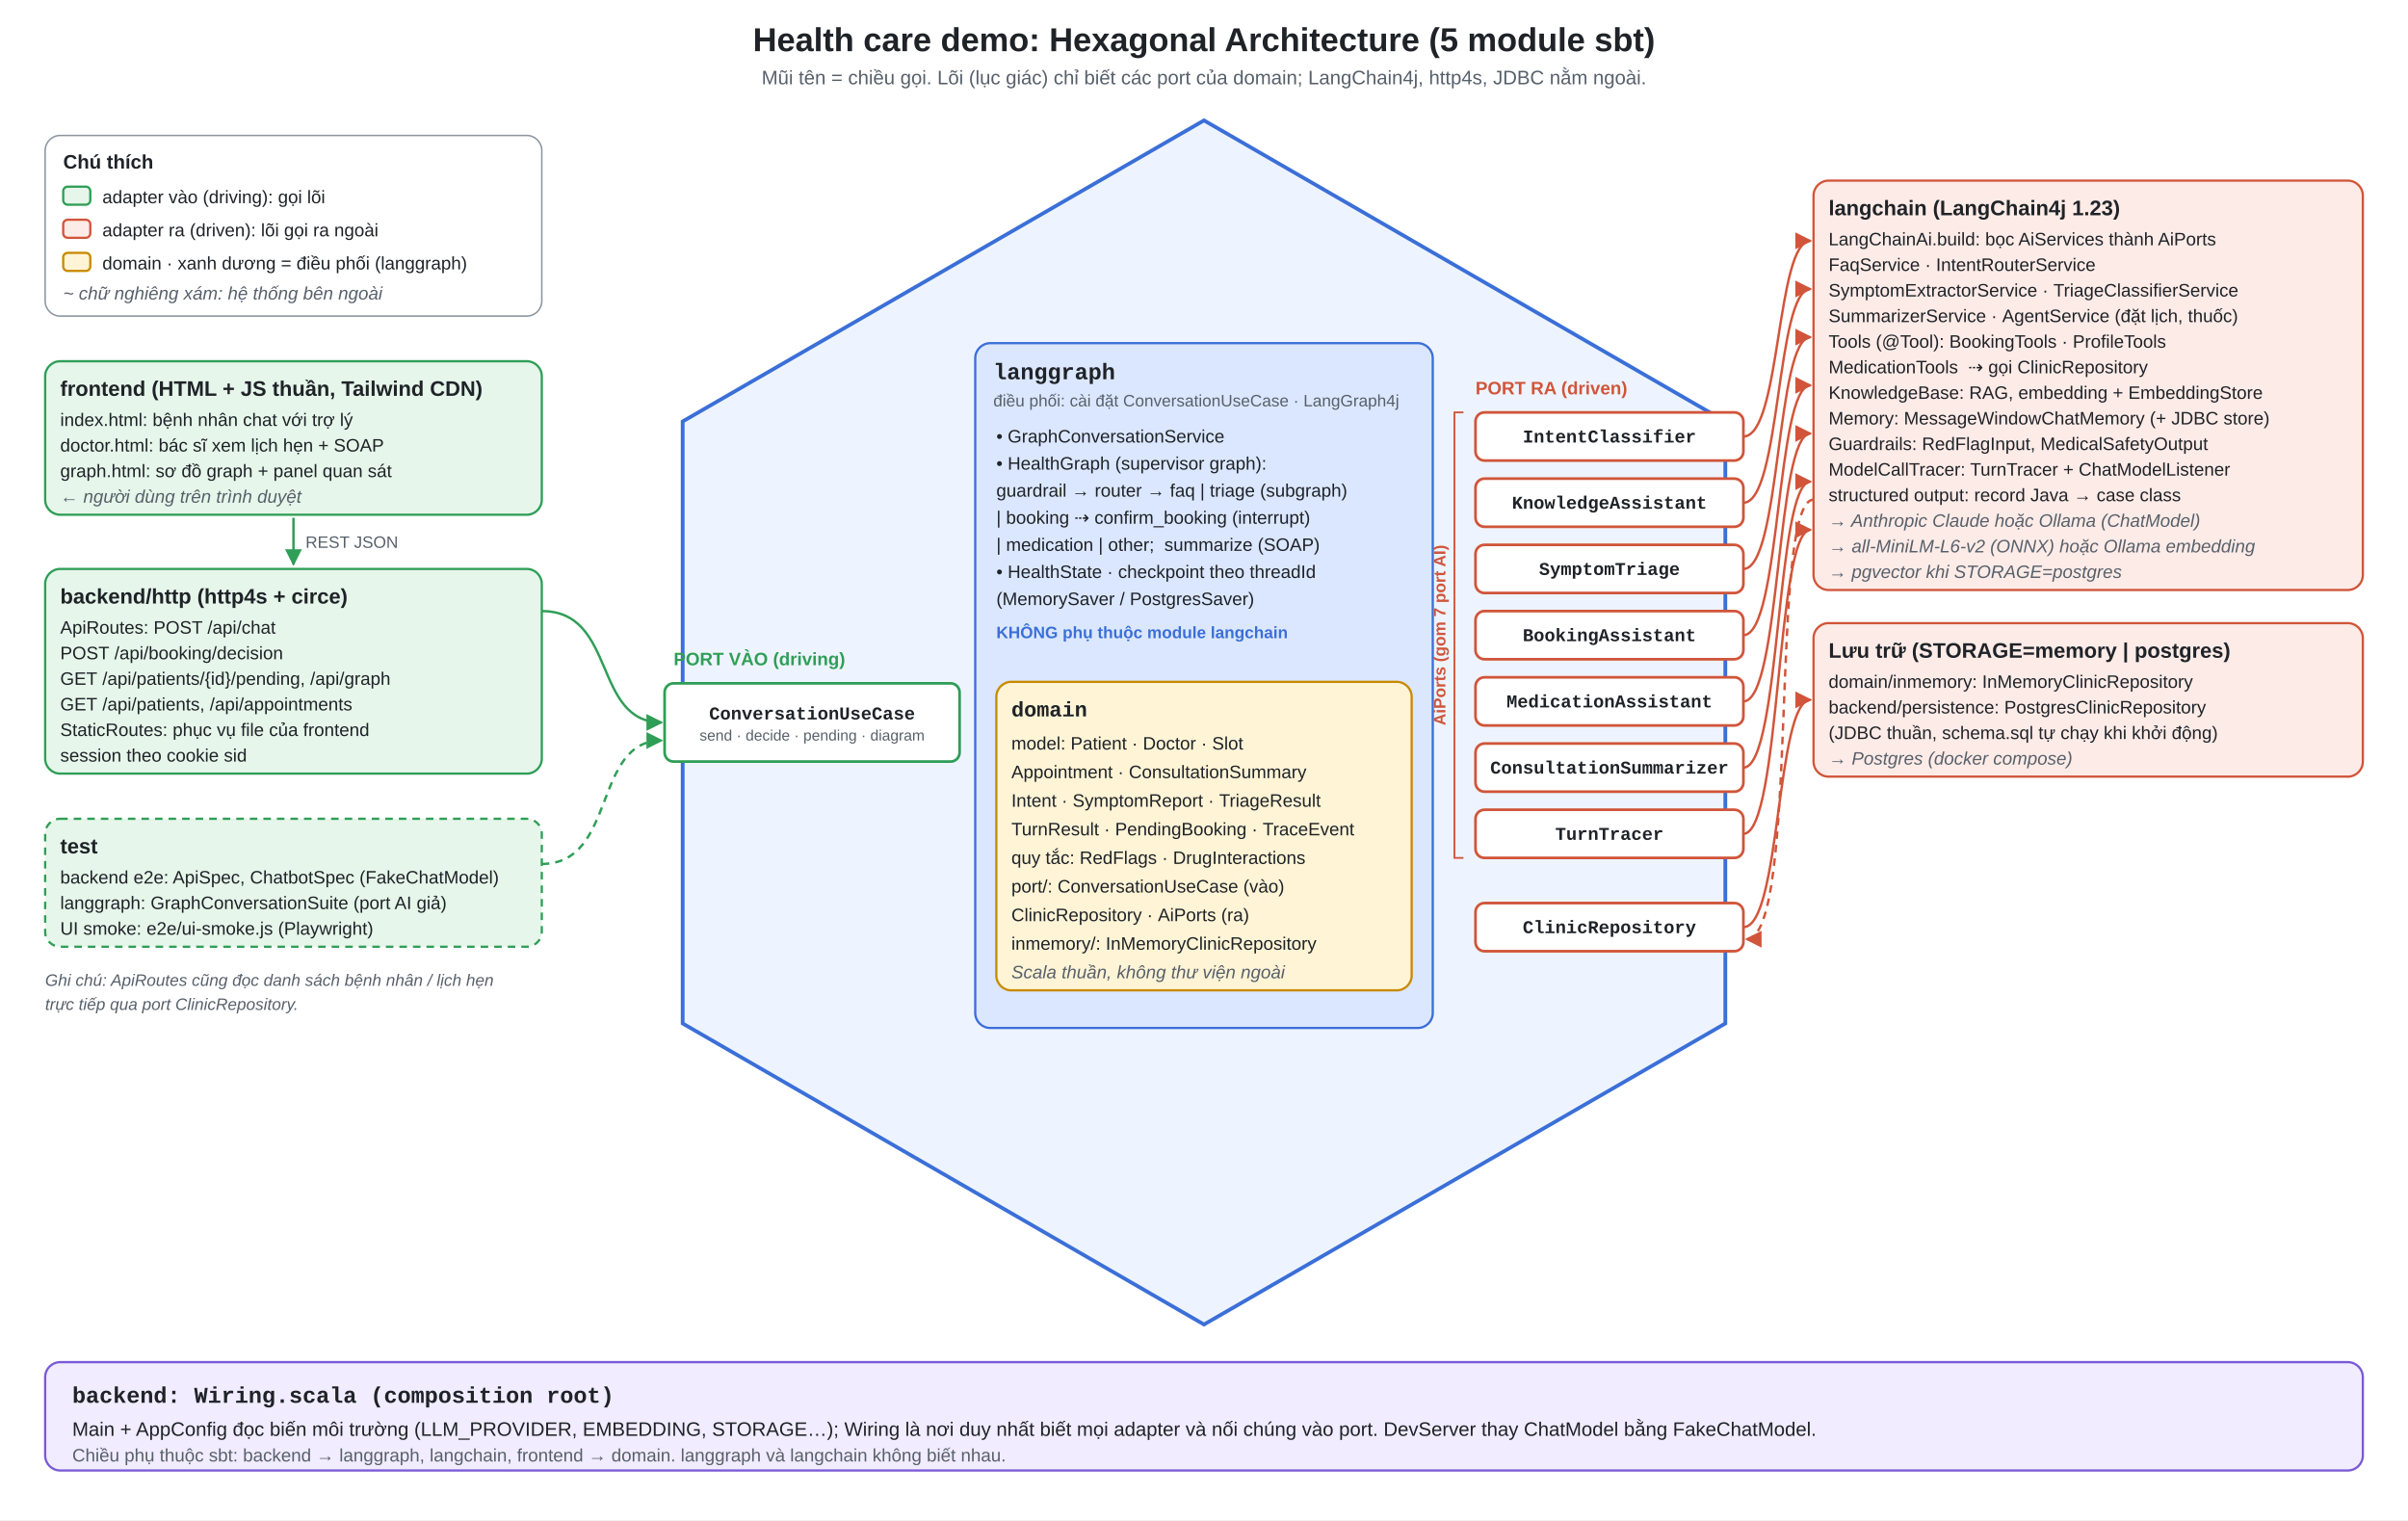
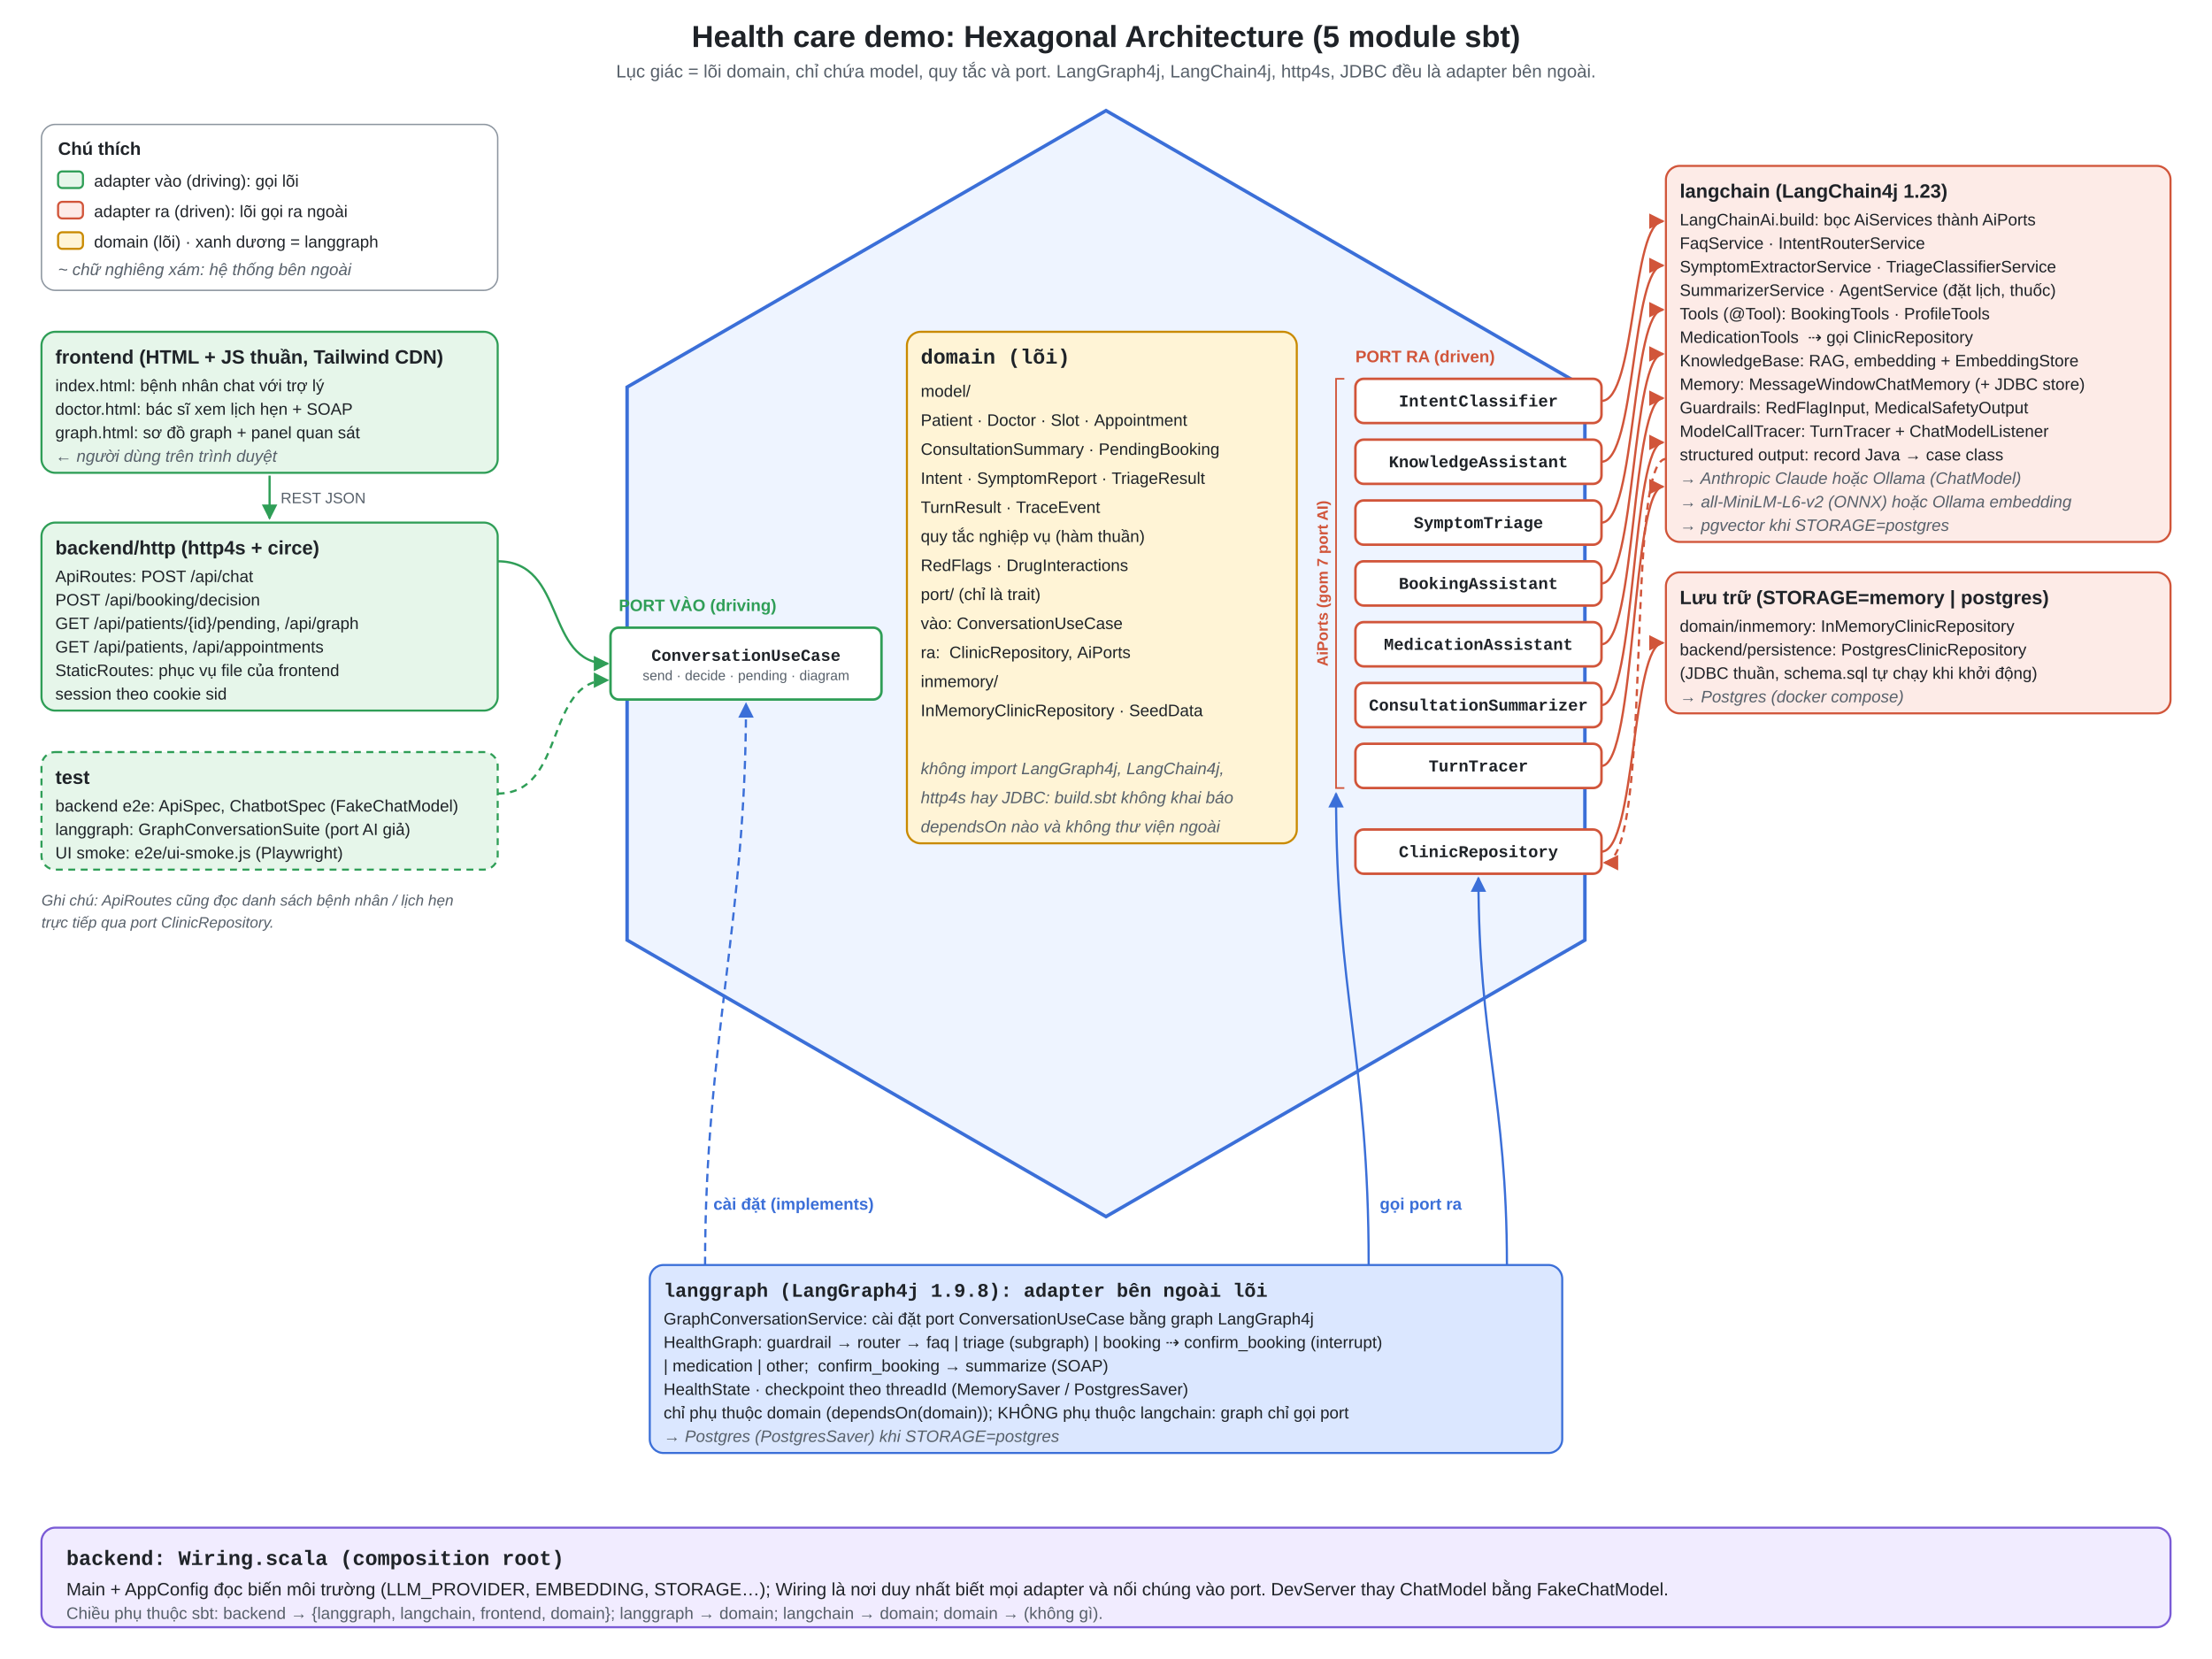
- <svg xmlns="http://www.w3.org/2000/svg" width="1600" height="1010" viewBox="0 0 1600 1010">
+ <svg xmlns="http://www.w3.org/2000/svg" width="1600" height="1200" viewBox="0 0 1600 1200">
  <defs>
    <marker id="ah-2f9e57" viewBox="0 0 10 10" refX="9" refY="5" markerWidth="7" markerHeight="7" orient="auto-start-reverse">
      <path d="M0,0 L10,5 L0,10 z" fill="#2f9e57" />
+     </marker>
+     <marker id="ah-3b6fd8" viewBox="0 0 10 10" refX="9" refY="5" markerWidth="7" markerHeight="7" orient="auto-start-reverse">
+       <path d="M0,0 L10,5 L0,10 z" fill="#3b6fd8" />
    </marker>
    <marker id="ah-d1553a" viewBox="0 0 10 10" refX="9" refY="5" markerWidth="7" markerHeight="7" orient="auto-start-reverse">
      <path d="M0,0 L10,5 L0,10 z" fill="#d1553a" />
    </marker>
  </defs>
  <rect width="100%" height="100%" fill="#ffffff" />
  <text x="800.0" y="34.0" font-family="'Segoe UI', 'Helvetica Neue', Arial, 'Noto Sans', sans-serif" font-size="22" font-weight="bold" fill="#1f2328" text-anchor="middle">Health care demo: Hexagonal Architecture (5 module sbt)</text>
-   <text x="800.0" y="56.0" font-family="'Segoe UI', 'Helvetica Neue', Arial, 'Noto Sans', sans-serif" font-size="13" font-weight="normal" fill="#57606a" text-anchor="middle">Mũi tên = chiều gọi. Lõi (lục giác) chỉ biết các port của domain; LangChain4j, http4s, JDBC nằm ngoài.</text>
+   <text x="800.0" y="56.0" font-family="'Segoe UI', 'Helvetica Neue', Arial, 'Noto Sans', sans-serif" font-size="13" font-weight="normal" fill="#57606a" text-anchor="middle">Lục giác = lõi domain, chỉ chứa model, quy tắc và port. LangGraph4j, LangChain4j, http4s, JDBC đều là adapter bên ngoài.</text>
  <polygon points="800.0,80.0 453.6,280.0 453.6,680.0 800.0,880.0 1146.4,680.0 1146.4,280.0" fill="#eef4ff" stroke="#3b6fd8" stroke-width="2.5" />
-   <rect x="648.0" y="228.0" width="304.0" height="455.0" rx="10" fill="#dbe7ff" stroke="#3b6fd8" stroke-width="1.5" />
-   <text x="660.0" y="252.0" font-family="'SFMono-Regular', Consolas, 'Liberation Mono', Menlo, monospace" font-size="15" font-weight="bold" fill="#1f2328" text-anchor="start">langgraph</text>
-   <text x="660.0" y="270.0" font-family="'Segoe UI', 'Helvetica Neue', Arial, 'Noto Sans', sans-serif" font-size="11" font-weight="normal" fill="#57606a" text-anchor="start">điều phối: cài đặt ConversationUseCase · LangGraph4j</text>
-   <text x="662.0" y="294.0" font-family="'Segoe UI', 'Helvetica Neue', Arial, 'Noto Sans', sans-serif" font-size="12" font-weight="normal" fill="#1f2328" text-anchor="start">• GraphConversationService</text>
-   <text x="662.0" y="312.0" font-family="'Segoe UI', 'Helvetica Neue', Arial, 'Noto Sans', sans-serif" font-size="12" font-weight="normal" fill="#1f2328" text-anchor="start">• HealthGraph (supervisor graph):</text>
-   <text x="662.0" y="330.0" font-family="'Segoe UI', 'Helvetica Neue', Arial, 'Noto Sans', sans-serif" font-size="12" font-weight="normal" fill="#1f2328" text-anchor="start">  guardrail → router → faq | triage (subgraph)</text>
-   <text x="662.0" y="348.0" font-family="'Segoe UI', 'Helvetica Neue', Arial, 'Noto Sans', sans-serif" font-size="12" font-weight="normal" fill="#1f2328" text-anchor="start">  | booking ⇢ confirm_booking (interrupt)</text>
-   <text x="662.0" y="366.0" font-family="'Segoe UI', 'Helvetica Neue', Arial, 'Noto Sans', sans-serif" font-size="12" font-weight="normal" fill="#1f2328" text-anchor="start">  | medication | other;  summarize (SOAP)</text>
-   <text x="662.0" y="384.0" font-family="'Segoe UI', 'Helvetica Neue', Arial, 'Noto Sans', sans-serif" font-size="12" font-weight="normal" fill="#1f2328" text-anchor="start">• HealthState · checkpoint theo threadId</text>
-   <text x="662.0" y="402.0" font-family="'Segoe UI', 'Helvetica Neue', Arial, 'Noto Sans', sans-serif" font-size="12" font-weight="normal" fill="#1f2328" text-anchor="start">  (MemorySaver / PostgresSaver)</text>
-   <text x="662.0" y="424.0" font-family="'Segoe UI', 'Helvetica Neue', Arial, 'Noto Sans', sans-serif" font-size="11" font-weight="bold" fill="#3b6fd8" text-anchor="start">KHÔNG phụ thuộc module langchain</text>
-   <rect x="662.0" y="453.0" width="276.0" height="205.0" rx="10" fill="#fff4d6" stroke="#c98a00" stroke-width="1.5" />
-   <text x="672.0" y="476.0" font-family="'SFMono-Regular', Consolas, 'Liberation Mono', Menlo, monospace" font-size="14" font-weight="bold" fill="#1f2328" text-anchor="start">domain</text>
-   <text x="672.0" y="498.0" font-family="'Segoe UI', 'Helvetica Neue', Arial, 'Noto Sans', sans-serif" font-size="12" font-weight="normal" fill="#1f2328" text-anchor="start">model: Patient · Doctor · Slot</text>
-   <text x="672.0" y="517.0" font-family="'Segoe UI', 'Helvetica Neue', Arial, 'Noto Sans', sans-serif" font-size="12" font-weight="normal" fill="#1f2328" text-anchor="start">  Appointment · ConsultationSummary</text>
-   <text x="672.0" y="536.0" font-family="'Segoe UI', 'Helvetica Neue', Arial, 'Noto Sans', sans-serif" font-size="12" font-weight="normal" fill="#1f2328" text-anchor="start">  Intent · SymptomReport · TriageResult</text>
-   <text x="672.0" y="555.0" font-family="'Segoe UI', 'Helvetica Neue', Arial, 'Noto Sans', sans-serif" font-size="12" font-weight="normal" fill="#1f2328" text-anchor="start">  TurnResult · PendingBooking · TraceEvent</text>
-   <text x="672.0" y="574.0" font-family="'Segoe UI', 'Helvetica Neue', Arial, 'Noto Sans', sans-serif" font-size="12" font-weight="normal" fill="#1f2328" text-anchor="start">quy tắc: RedFlags · DrugInteractions</text>
-   <text x="672.0" y="593.0" font-family="'Segoe UI', 'Helvetica Neue', Arial, 'Noto Sans', sans-serif" font-size="12" font-weight="normal" fill="#1f2328" text-anchor="start">port/: ConversationUseCase (vào)</text>
-   <text x="672.0" y="612.0" font-family="'Segoe UI', 'Helvetica Neue', Arial, 'Noto Sans', sans-serif" font-size="12" font-weight="normal" fill="#1f2328" text-anchor="start">  ClinicRepository · AiPorts (ra)</text>
-   <text x="672.0" y="631.0" font-family="'Segoe UI', 'Helvetica Neue', Arial, 'Noto Sans', sans-serif" font-size="12" font-weight="normal" fill="#1f2328" text-anchor="start">inmemory/: InMemoryClinicRepository</text>
-   <text x="672.0" y="650.0" font-family="'Segoe UI', 'Helvetica Neue', Arial, 'Noto Sans', sans-serif" font-size="12" font-weight="normal" fill="#57606a" text-anchor="start" font-style="italic">Scala thuần, không thư viện ngoài</text>
+   <rect x="656.0" y="240.0" width="282.0" height="370.0" rx="10" fill="#fff4d6" stroke="#c98a00" stroke-width="1.5" />
+   <text x="666.0" y="263.0" font-family="'SFMono-Regular', Consolas, 'Liberation Mono', Menlo, monospace" font-size="15" font-weight="bold" fill="#1f2328" text-anchor="start">domain  (lõi)</text>
+   <text x="666.0" y="287.0" font-family="'Segoe UI', 'Helvetica Neue', Arial, 'Noto Sans', sans-serif" font-size="12" font-weight="normal" fill="#1f2328" text-anchor="start">model/</text>
+   <text x="666.0" y="308.0" font-family="'Segoe UI', 'Helvetica Neue', Arial, 'Noto Sans', sans-serif" font-size="12" font-weight="normal" fill="#1f2328" text-anchor="start">  Patient · Doctor · Slot · Appointment</text>
+   <text x="666.0" y="329.0" font-family="'Segoe UI', 'Helvetica Neue', Arial, 'Noto Sans', sans-serif" font-size="12" font-weight="normal" fill="#1f2328" text-anchor="start">  ConsultationSummary · PendingBooking</text>
+   <text x="666.0" y="350.0" font-family="'Segoe UI', 'Helvetica Neue', Arial, 'Noto Sans', sans-serif" font-size="12" font-weight="normal" fill="#1f2328" text-anchor="start">  Intent · SymptomReport · TriageResult</text>
+   <text x="666.0" y="371.0" font-family="'Segoe UI', 'Helvetica Neue', Arial, 'Noto Sans', sans-serif" font-size="12" font-weight="normal" fill="#1f2328" text-anchor="start">  TurnResult · TraceEvent</text>
+   <text x="666.0" y="392.0" font-family="'Segoe UI', 'Helvetica Neue', Arial, 'Noto Sans', sans-serif" font-size="12" font-weight="normal" fill="#1f2328" text-anchor="start">quy tắc nghiệp vụ (hàm thuần)</text>
+   <text x="666.0" y="413.0" font-family="'Segoe UI', 'Helvetica Neue', Arial, 'Noto Sans', sans-serif" font-size="12" font-weight="normal" fill="#1f2328" text-anchor="start">  RedFlags · DrugInteractions</text>
+   <text x="666.0" y="434.0" font-family="'Segoe UI', 'Helvetica Neue', Arial, 'Noto Sans', sans-serif" font-size="12" font-weight="normal" fill="#1f2328" text-anchor="start">port/  (chỉ là trait)</text>
+   <text x="666.0" y="455.0" font-family="'Segoe UI', 'Helvetica Neue', Arial, 'Noto Sans', sans-serif" font-size="12" font-weight="normal" fill="#1f2328" text-anchor="start">  vào: ConversationUseCase</text>
+   <text x="666.0" y="476.0" font-family="'Segoe UI', 'Helvetica Neue', Arial, 'Noto Sans', sans-serif" font-size="12" font-weight="normal" fill="#1f2328" text-anchor="start">  ra:  ClinicRepository, AiPorts</text>
+   <text x="666.0" y="497.0" font-family="'Segoe UI', 'Helvetica Neue', Arial, 'Noto Sans', sans-serif" font-size="12" font-weight="normal" fill="#1f2328" text-anchor="start">inmemory/</text>
+   <text x="666.0" y="518.0" font-family="'Segoe UI', 'Helvetica Neue', Arial, 'Noto Sans', sans-serif" font-size="12" font-weight="normal" fill="#1f2328" text-anchor="start">  InMemoryClinicRepository · SeedData</text>
+   <text x="666.0" y="539.0" font-family="'Segoe UI', 'Helvetica Neue', Arial, 'Noto Sans', sans-serif" font-size="12" font-weight="normal" fill="#1f2328" text-anchor="start" />
+   <text x="666.0" y="560.0" font-family="'Segoe UI', 'Helvetica Neue', Arial, 'Noto Sans', sans-serif" font-size="12" font-weight="normal" fill="#57606a" text-anchor="start" font-style="italic">không import LangGraph4j, LangChain4j,</text>
+   <text x="666.0" y="581.0" font-family="'Segoe UI', 'Helvetica Neue', Arial, 'Noto Sans', sans-serif" font-size="12" font-weight="normal" fill="#57606a" text-anchor="start" font-style="italic">http4s hay JDBC: build.sbt không khai báo</text>
+   <text x="666.0" y="602.0" font-family="'Segoe UI', 'Helvetica Neue', Arial, 'Noto Sans', sans-serif" font-size="12" font-weight="normal" fill="#57606a" text-anchor="start" font-style="italic">dependsOn nào và không thư viện ngoài</text>
  <rect x="441.6" y="454.0" width="196.0" height="52.0" rx="6" fill="#ffffff" stroke="#2f9e57" stroke-width="1.8" />
  <text x="539.6" y="478.0" font-family="'SFMono-Regular', Consolas, 'Liberation Mono', Menlo, monospace" font-size="12" font-weight="bold" fill="#1f2328" text-anchor="middle">ConversationUseCase</text>
  <text x="539.6" y="492.0" font-family="'Segoe UI', 'Helvetica Neue', Arial, 'Noto Sans', sans-serif" font-size="10" font-weight="normal" fill="#57606a" text-anchor="middle">send · decide · pending · diagram</text>
  <text x="447.6" y="442.0" font-family="'Segoe UI', 'Helvetica Neue', Arial, 'Noto Sans', sans-serif" font-size="12" font-weight="bold" fill="#2f9e57" text-anchor="start">PORT VÀO (driving)</text>
  <text x="980.4" y="262.0" font-family="'Segoe UI', 'Helvetica Neue', Arial, 'Noto Sans', sans-serif" font-size="12" font-weight="bold" fill="#d1553a" text-anchor="start">PORT RA (driven)</text>
  <rect x="980.4" y="274.0" width="178.0" height="32.0" rx="6" fill="#ffffff" stroke="#d1553a" stroke-width="1.8" />
  <text x="1069.4" y="294.0" font-family="'SFMono-Regular', Consolas, 'Liberation Mono', Menlo, monospace" font-size="12" font-weight="bold" fill="#1f2328" text-anchor="middle">IntentClassifier</text>
  <rect x="980.4" y="318.0" width="178.0" height="32.0" rx="6" fill="#ffffff" stroke="#d1553a" stroke-width="1.8" />
  <text x="1069.4" y="338.0" font-family="'SFMono-Regular', Consolas, 'Liberation Mono', Menlo, monospace" font-size="12" font-weight="bold" fill="#1f2328" text-anchor="middle">KnowledgeAssistant</text>
  <rect x="980.4" y="362.0" width="178.0" height="32.0" rx="6" fill="#ffffff" stroke="#d1553a" stroke-width="1.8" />
  <text x="1069.4" y="382.0" font-family="'SFMono-Regular', Consolas, 'Liberation Mono', Menlo, monospace" font-size="12" font-weight="bold" fill="#1f2328" text-anchor="middle">SymptomTriage</text>
  <rect x="980.4" y="406.0" width="178.0" height="32.0" rx="6" fill="#ffffff" stroke="#d1553a" stroke-width="1.8" />
  <text x="1069.4" y="426.0" font-family="'SFMono-Regular', Consolas, 'Liberation Mono', Menlo, monospace" font-size="12" font-weight="bold" fill="#1f2328" text-anchor="middle">BookingAssistant</text>
  <rect x="980.4" y="450.0" width="178.0" height="32.0" rx="6" fill="#ffffff" stroke="#d1553a" stroke-width="1.8" />
  <text x="1069.4" y="470.0" font-family="'SFMono-Regular', Consolas, 'Liberation Mono', Menlo, monospace" font-size="12" font-weight="bold" fill="#1f2328" text-anchor="middle">MedicationAssistant</text>
  <rect x="980.4" y="494.0" width="178.0" height="32.0" rx="6" fill="#ffffff" stroke="#d1553a" stroke-width="1.8" />
  <text x="1069.4" y="514.0" font-family="'SFMono-Regular', Consolas, 'Liberation Mono', Menlo, monospace" font-size="12" font-weight="bold" fill="#1f2328" text-anchor="middle">ConsultationSummarizer</text>
  <rect x="980.4" y="538.0" width="178.0" height="32.0" rx="6" fill="#ffffff" stroke="#d1553a" stroke-width="1.8" />
  <text x="1069.4" y="558.0" font-family="'SFMono-Regular', Consolas, 'Liberation Mono', Menlo, monospace" font-size="12" font-weight="bold" fill="#1f2328" text-anchor="middle">TurnTracer</text>
  <text x="974.4" y="578.0" font-family="'Segoe UI', 'Helvetica Neue', Arial, 'Noto Sans', sans-serif" font-size="1" font-weight="normal" fill="#1f2328" text-anchor="start" />
  <rect x="980.4" y="600.0" width="178.0" height="32.0" rx="6" fill="#ffffff" stroke="#d1553a" stroke-width="1.8" />
  <text x="1069.4" y="620.0" font-family="'SFMono-Regular', Consolas, 'Liberation Mono', Menlo, monospace" font-size="12" font-weight="bold" fill="#1f2328" text-anchor="middle">ClinicRepository</text>
  <path d="M972.4,274 L966.4,274 L966.4,570 L972.4,570" fill="none" stroke="#d1553a" stroke-width="1.2" />
  <text x="960.4" y="422.0" font-family="Arial, sans-serif" font-size="11" font-weight="bold" fill="#d1553a" text-anchor="middle" transform="rotate(-90 960.4 422.0)">AiPorts (gom 7 port AI)</text>
  <rect x="1205.0" y="120.0" width="365.0" height="272.0" rx="10" fill="#fdebe7" stroke="#d1553a" stroke-width="1.5" />
  <text x="1215.0" y="143.0" font-family="'Segoe UI', 'Helvetica Neue', Arial, 'Noto Sans', sans-serif" font-size="14" font-weight="bold" fill="#1f2328" text-anchor="start">langchain  (LangChain4j 1.23)</text>
  <text x="1215.0" y="163.0" font-family="'Segoe UI', 'Helvetica Neue', Arial, 'Noto Sans', sans-serif" font-size="12" font-weight="normal" fill="#1f2328" text-anchor="start">LangChainAi.build: bọc AiServices thành AiPorts</text>
  <text x="1215.0" y="180.0" font-family="'Segoe UI', 'Helvetica Neue', Arial, 'Noto Sans', sans-serif" font-size="12" font-weight="normal" fill="#1f2328" text-anchor="start">  FaqService · IntentRouterService</text>
  <text x="1215.0" y="197.0" font-family="'Segoe UI', 'Helvetica Neue', Arial, 'Noto Sans', sans-serif" font-size="12" font-weight="normal" fill="#1f2328" text-anchor="start">  SymptomExtractorService · TriageClassifierService</text>
  <text x="1215.0" y="214.0" font-family="'Segoe UI', 'Helvetica Neue', Arial, 'Noto Sans', sans-serif" font-size="12" font-weight="normal" fill="#1f2328" text-anchor="start">  SummarizerService · AgentService (đặt lịch, thuốc)</text>
  <text x="1215.0" y="231.0" font-family="'Segoe UI', 'Helvetica Neue', Arial, 'Noto Sans', sans-serif" font-size="12" font-weight="normal" fill="#1f2328" text-anchor="start">Tools (@Tool): BookingTools · ProfileTools</text>
  <text x="1215.0" y="248.0" font-family="'Segoe UI', 'Helvetica Neue', Arial, 'Noto Sans', sans-serif" font-size="12" font-weight="normal" fill="#1f2328" text-anchor="start">  MedicationTools  ⇢ gọi ClinicRepository</text>
  <text x="1215.0" y="265.0" font-family="'Segoe UI', 'Helvetica Neue', Arial, 'Noto Sans', sans-serif" font-size="12" font-weight="normal" fill="#1f2328" text-anchor="start">KnowledgeBase: RAG, embedding + EmbeddingStore</text>
  <text x="1215.0" y="282.0" font-family="'Segoe UI', 'Helvetica Neue', Arial, 'Noto Sans', sans-serif" font-size="12" font-weight="normal" fill="#1f2328" text-anchor="start">Memory: MessageWindowChatMemory (+ JDBC store)</text>
  <text x="1215.0" y="299.0" font-family="'Segoe UI', 'Helvetica Neue', Arial, 'Noto Sans', sans-serif" font-size="12" font-weight="normal" fill="#1f2328" text-anchor="start">Guardrails: RedFlagInput, MedicalSafetyOutput</text>
  <text x="1215.0" y="316.0" font-family="'Segoe UI', 'Helvetica Neue', Arial, 'Noto Sans', sans-serif" font-size="12" font-weight="normal" fill="#1f2328" text-anchor="start">ModelCallTracer: TurnTracer + ChatModelListener</text>
  <text x="1215.0" y="333.0" font-family="'Segoe UI', 'Helvetica Neue', Arial, 'Noto Sans', sans-serif" font-size="12" font-weight="normal" fill="#1f2328" text-anchor="start">structured output: record Java → case class</text>
  <text x="1215.0" y="350.0" font-family="'Segoe UI', 'Helvetica Neue', Arial, 'Noto Sans', sans-serif" font-size="12" font-weight="normal" fill="#57606a" text-anchor="start" font-style="italic">→ Anthropic Claude hoặc Ollama (ChatModel)</text>
  <text x="1215.0" y="367.0" font-family="'Segoe UI', 'Helvetica Neue', Arial, 'Noto Sans', sans-serif" font-size="12" font-weight="normal" fill="#57606a" text-anchor="start" font-style="italic">→ all-MiniLM-L6-v2 (ONNX) hoặc Ollama embedding</text>
  <text x="1215.0" y="384.0" font-family="'Segoe UI', 'Helvetica Neue', Arial, 'Noto Sans', sans-serif" font-size="12" font-weight="normal" fill="#57606a" text-anchor="start" font-style="italic">→ pgvector khi STORAGE=postgres</text>
  <path d="M1158.4,290.0 C1183.4,290.0 1180,160.0 1203,160.0" fill="none" stroke="#d1553a" stroke-width="1.6" marker-end="url(#ah-d1553a)" />
  <path d="M1158.4,334.0 C1183.4,334.0 1180,192.0 1203,192.0" fill="none" stroke="#d1553a" stroke-width="1.6" marker-end="url(#ah-d1553a)" />
  <path d="M1158.4,378.0 C1183.4,378.0 1180,224.0 1203,224.0" fill="none" stroke="#d1553a" stroke-width="1.6" marker-end="url(#ah-d1553a)" />
  <path d="M1158.4,422.0 C1183.4,422.0 1180,256.0 1203,256.0" fill="none" stroke="#d1553a" stroke-width="1.6" marker-end="url(#ah-d1553a)" />
  <path d="M1158.4,466.0 C1183.4,466.0 1180,288.0 1203,288.0" fill="none" stroke="#d1553a" stroke-width="1.6" marker-end="url(#ah-d1553a)" />
  <path d="M1158.4,510.0 C1183.4,510.0 1180,320.0 1203,320.0" fill="none" stroke="#d1553a" stroke-width="1.6" marker-end="url(#ah-d1553a)" />
  <path d="M1158.4,554.0 C1183.4,554.0 1180,352.0 1203,352.0" fill="none" stroke="#d1553a" stroke-width="1.6" marker-end="url(#ah-d1553a)" />
  <rect x="1205.0" y="414.0" width="365.0" height="102.0" rx="10" fill="#fdebe7" stroke="#d1553a" stroke-width="1.5" />
  <text x="1215.0" y="437.0" font-family="'Segoe UI', 'Helvetica Neue', Arial, 'Noto Sans', sans-serif" font-size="14" font-weight="bold" fill="#1f2328" text-anchor="start">Lưu trữ (STORAGE=memory | postgres)</text>
  <text x="1215.0" y="457.0" font-family="'Segoe UI', 'Helvetica Neue', Arial, 'Noto Sans', sans-serif" font-size="12" font-weight="normal" fill="#1f2328" text-anchor="start">domain/inmemory: InMemoryClinicRepository</text>
  <text x="1215.0" y="474.0" font-family="'Segoe UI', 'Helvetica Neue', Arial, 'Noto Sans', sans-serif" font-size="12" font-weight="normal" fill="#1f2328" text-anchor="start">backend/persistence: PostgresClinicRepository</text>
  <text x="1215.0" y="491.0" font-family="'Segoe UI', 'Helvetica Neue', Arial, 'Noto Sans', sans-serif" font-size="12" font-weight="normal" fill="#1f2328" text-anchor="start">  (JDBC thuần, schema.sql tự chạy khi khởi động)</text>
  <text x="1215.0" y="508.0" font-family="'Segoe UI', 'Helvetica Neue', Arial, 'Noto Sans', sans-serif" font-size="12" font-weight="normal" fill="#57606a" text-anchor="start" font-style="italic">→ Postgres (docker compose)</text>
  <path d="M1158.4,616.0 C1183.4,616.0 1180,465.0 1203,465.0" fill="none" stroke="#d1553a" stroke-width="1.6" marker-end="url(#ah-d1553a)" />
  <path d="M1205,332 C1175,332 1196.4,624.0 1160.4,624.0" fill="none" stroke="#d1553a" stroke-width="1.6" stroke-dasharray="5 4" marker-end="url(#ah-d1553a)" />
  <rect x="30.0" y="240.0" width="330.0" height="102.0" rx="10" fill="#e6f6ea" stroke="#2f9e57" stroke-width="1.5" />
  <text x="40.0" y="263.0" font-family="'Segoe UI', 'Helvetica Neue', Arial, 'Noto Sans', sans-serif" font-size="14" font-weight="bold" fill="#1f2328" text-anchor="start">frontend  (HTML + JS thuần, Tailwind CDN)</text>
  <text x="40.0" y="283.0" font-family="'Segoe UI', 'Helvetica Neue', Arial, 'Noto Sans', sans-serif" font-size="12" font-weight="normal" fill="#1f2328" text-anchor="start">index.html: bệnh nhân chat với trợ lý</text>
  <text x="40.0" y="300.0" font-family="'Segoe UI', 'Helvetica Neue', Arial, 'Noto Sans', sans-serif" font-size="12" font-weight="normal" fill="#1f2328" text-anchor="start">doctor.html: bác sĩ xem lịch hẹn + SOAP</text>
  <text x="40.0" y="317.0" font-family="'Segoe UI', 'Helvetica Neue', Arial, 'Noto Sans', sans-serif" font-size="12" font-weight="normal" fill="#1f2328" text-anchor="start">graph.html: sơ đồ graph + panel quan sát</text>
  <text x="40.0" y="334.0" font-family="'Segoe UI', 'Helvetica Neue', Arial, 'Noto Sans', sans-serif" font-size="12" font-weight="normal" fill="#57606a" text-anchor="start" font-style="italic">← người dùng trên trình duyệt</text>
  <rect x="30.0" y="378.0" width="330.0" height="136.0" rx="10" fill="#e6f6ea" stroke="#2f9e57" stroke-width="1.5" />
  <text x="40.0" y="401.0" font-family="'Segoe UI', 'Helvetica Neue', Arial, 'Noto Sans', sans-serif" font-size="14" font-weight="bold" fill="#1f2328" text-anchor="start">backend/http  (http4s + circe)</text>
  <text x="40.0" y="421.0" font-family="'Segoe UI', 'Helvetica Neue', Arial, 'Noto Sans', sans-serif" font-size="12" font-weight="normal" fill="#1f2328" text-anchor="start">ApiRoutes: POST /api/chat</text>
  <text x="40.0" y="438.0" font-family="'Segoe UI', 'Helvetica Neue', Arial, 'Noto Sans', sans-serif" font-size="12" font-weight="normal" fill="#1f2328" text-anchor="start">  POST /api/booking/decision</text>
  <text x="40.0" y="455.0" font-family="'Segoe UI', 'Helvetica Neue', Arial, 'Noto Sans', sans-serif" font-size="12" font-weight="normal" fill="#1f2328" text-anchor="start">  GET /api/patients/{id}/pending, /api/graph</text>
  <text x="40.0" y="472.0" font-family="'Segoe UI', 'Helvetica Neue', Arial, 'Noto Sans', sans-serif" font-size="12" font-weight="normal" fill="#1f2328" text-anchor="start">  GET /api/patients, /api/appointments</text>
  <text x="40.0" y="489.0" font-family="'Segoe UI', 'Helvetica Neue', Arial, 'Noto Sans', sans-serif" font-size="12" font-weight="normal" fill="#1f2328" text-anchor="start">StaticRoutes: phục vụ file của frontend</text>
  <text x="40.0" y="506.0" font-family="'Segoe UI', 'Helvetica Neue', Arial, 'Noto Sans', sans-serif" font-size="12" font-weight="normal" fill="#1f2328" text-anchor="start">session theo cookie sid</text>
  <line x1="195.0" y1="344.0" x2="195.0" y2="375.0" stroke="#2f9e57" stroke-width="1.6" marker-end="url(#ah-2f9e57)" />
  <text x="203.0" y="364.0" font-family="'Segoe UI', 'Helvetica Neue', Arial, 'Noto Sans', sans-serif" font-size="11" font-weight="normal" fill="#57606a" text-anchor="start">REST JSON</text>
  <path d="M360,406 C410,406 393.6,480.0 439.6,480.0" fill="none" stroke="#2f9e57" stroke-width="1.6" marker-end="url(#ah-2f9e57)" />
  <rect x="30.0" y="544.0" width="330.0" height="85.0" rx="10" fill="#e6f6ea" stroke="#2f9e57" stroke-width="1.5" stroke-dasharray="5 4" />
  <text x="40.0" y="567.0" font-family="'Segoe UI', 'Helvetica Neue', Arial, 'Noto Sans', sans-serif" font-size="14" font-weight="bold" fill="#1f2328" text-anchor="start">test</text>
  <text x="40.0" y="587.0" font-family="'Segoe UI', 'Helvetica Neue', Arial, 'Noto Sans', sans-serif" font-size="12" font-weight="normal" fill="#1f2328" text-anchor="start">backend e2e: ApiSpec, ChatbotSpec (FakeChatModel)</text>
  <text x="40.0" y="604.0" font-family="'Segoe UI', 'Helvetica Neue', Arial, 'Noto Sans', sans-serif" font-size="12" font-weight="normal" fill="#1f2328" text-anchor="start">langgraph: GraphConversationSuite (port AI giả)</text>
  <text x="40.0" y="621.0" font-family="'Segoe UI', 'Helvetica Neue', Arial, 'Noto Sans', sans-serif" font-size="12" font-weight="normal" fill="#1f2328" text-anchor="start">UI smoke: e2e/ui-smoke.js (Playwright)</text>
  <path d="M360,574 C410,574 393.6,492.0 439.6,492.0" fill="none" stroke="#2f9e57" stroke-width="1.6" stroke-dasharray="5 4" marker-end="url(#ah-2f9e57)" />
  <text x="30.0" y="655.0" font-family="'Segoe UI', 'Helvetica Neue', Arial, 'Noto Sans', sans-serif" font-size="11" font-weight="normal" fill="#57606a" text-anchor="start" font-style="italic">Ghi chú: ApiRoutes cũng đọc danh sách bệnh nhân / lịch hẹn</text>
  <text x="30.0" y="671.0" font-family="'Segoe UI', 'Helvetica Neue', Arial, 'Noto Sans', sans-serif" font-size="11" font-weight="normal" fill="#57606a" text-anchor="start" font-style="italic">trực tiếp qua port ClinicRepository.</text>
  <rect x="30.0" y="90.0" width="330.0" height="120.0" rx="10" fill="#ffffff" stroke="#8c959f" stroke-width="1" />
  <text x="42.0" y="112.0" font-family="'Segoe UI', 'Helvetica Neue', Arial, 'Noto Sans', sans-serif" font-size="13" font-weight="bold" fill="#1f2328" text-anchor="start">Chú thích</text>
  <rect x="42.0" y="124.0" width="18.0" height="12.0" rx="3" fill="#e6f6ea" stroke="#2f9e57" stroke-width="1.5" />
  <text x="68.0" y="135.0" font-family="'Segoe UI', 'Helvetica Neue', Arial, 'Noto Sans', sans-serif" font-size="12" font-weight="normal" fill="#1f2328" text-anchor="start">adapter vào (driving): gọi lõi</text>
  <rect x="42.0" y="146.0" width="18.0" height="12.0" rx="3" fill="#fdebe7" stroke="#d1553a" stroke-width="1.5" />
  <text x="68.0" y="157.0" font-family="'Segoe UI', 'Helvetica Neue', Arial, 'Noto Sans', sans-serif" font-size="12" font-weight="normal" fill="#1f2328" text-anchor="start">adapter ra (driven): lõi gọi ra ngoài</text>
  <rect x="42.0" y="168.0" width="18.0" height="12.0" rx="3" fill="#fff4d6" stroke="#c98a00" stroke-width="1.5" />
-   <text x="68.0" y="179.0" font-family="'Segoe UI', 'Helvetica Neue', Arial, 'Noto Sans', sans-serif" font-size="12" font-weight="normal" fill="#1f2328" text-anchor="start">domain · xanh dương = điều phối (langgraph)</text>
+   <text x="68.0" y="179.0" font-family="'Segoe UI', 'Helvetica Neue', Arial, 'Noto Sans', sans-serif" font-size="12" font-weight="normal" fill="#1f2328" text-anchor="start">domain (lõi) · xanh dương = langgraph</text>
  <text x="42.0" y="199.0" font-family="'Segoe UI', 'Helvetica Neue', Arial, 'Noto Sans', sans-serif" font-size="12" font-weight="normal" fill="#57606a" text-anchor="start" font-style="italic">~ chữ nghiêng xám: hệ thống bên ngoài</text>
-   <rect x="30.0" y="905.0" width="1540.0" height="72.0" rx="10" fill="#f1ecff" stroke="#7a5bd6" stroke-width="1.5" />
-   <text x="48.0" y="932.0" font-family="'SFMono-Regular', Consolas, 'Liberation Mono', Menlo, monospace" font-size="15" font-weight="bold" fill="#1f2328" text-anchor="start">backend: Wiring.scala  (composition root)</text>
-   <text x="48.0" y="954.0" font-family="'Segoe UI', 'Helvetica Neue', Arial, 'Noto Sans', sans-serif" font-size="13" font-weight="normal" fill="#1f2328" text-anchor="start">Main + AppConfig đọc biến môi trường (LLM_PROVIDER, EMBEDDING, STORAGE…); Wiring là nơi duy nhất biết mọi adapter và nối chúng vào port. DevServer thay ChatModel bằng FakeChatModel.</text>
-   <text x="48.0" y="971.0" font-family="'Segoe UI', 'Helvetica Neue', Arial, 'Noto Sans', sans-serif" font-size="12" font-weight="normal" fill="#57606a" text-anchor="start">Chiều phụ thuộc sbt: backend → langgraph, langchain, frontend → domain. langgraph và langchain không biết nhau.</text>
+   <rect x="470.0" y="915.0" width="660.0" height="136.0" rx="10" fill="#dbe7ff" stroke="#3b6fd8" stroke-width="1.5" />
+   <text x="480.0" y="938.0" font-family="'SFMono-Regular', Consolas, 'Liberation Mono', Menlo, monospace" font-size="14" font-weight="bold" fill="#1f2328" text-anchor="start">langgraph  (LangGraph4j 1.9.8): adapter bên ngoài lõi</text>
+   <text x="480.0" y="958.0" font-family="'Segoe UI', 'Helvetica Neue', Arial, 'Noto Sans', sans-serif" font-size="12" font-weight="normal" fill="#1f2328" text-anchor="start">GraphConversationService: cài đặt port ConversationUseCase bằng graph LangGraph4j</text>
+   <text x="480.0" y="975.0" font-family="'Segoe UI', 'Helvetica Neue', Arial, 'Noto Sans', sans-serif" font-size="12" font-weight="normal" fill="#1f2328" text-anchor="start">HealthGraph: guardrail → router → faq | triage (subgraph) | booking ⇢ confirm_booking (interrupt)</text>
+   <text x="480.0" y="992.0" font-family="'Segoe UI', 'Helvetica Neue', Arial, 'Noto Sans', sans-serif" font-size="12" font-weight="normal" fill="#1f2328" text-anchor="start">      | medication | other;  confirm_booking → summarize (SOAP)</text>
+   <text x="480.0" y="1009.0" font-family="'Segoe UI', 'Helvetica Neue', Arial, 'Noto Sans', sans-serif" font-size="12" font-weight="normal" fill="#1f2328" text-anchor="start">HealthState · checkpoint theo threadId (MemorySaver / PostgresSaver)</text>
+   <text x="480.0" y="1026.0" font-family="'Segoe UI', 'Helvetica Neue', Arial, 'Noto Sans', sans-serif" font-size="12" font-weight="normal" fill="#1f2328" text-anchor="start">chỉ phụ thuộc domain (dependsOn(domain)); KHÔNG phụ thuộc langchain: graph chỉ gọi port</text>
+   <text x="480.0" y="1043.0" font-family="'Segoe UI', 'Helvetica Neue', Arial, 'Noto Sans', sans-serif" font-size="12" font-weight="normal" fill="#57606a" text-anchor="start" font-style="italic">→ Postgres (PostgresSaver) khi STORAGE=postgres</text>
+   <path d="M510,915 C510,755 539.6,666.0 539.6,509.0" fill="none" stroke="#3b6fd8" stroke-width="1.6" stroke-dasharray="6 4" marker-end="url(#ah-3b6fd8)" />
+   <text x="516.0" y="875.0" font-family="'Segoe UI', 'Helvetica Neue', Arial, 'Noto Sans', sans-serif" font-size="12" font-weight="bold" fill="#3b6fd8" text-anchor="start">cài đặt (implements)</text>
+   <path d="M990,915 C990,765 966.4,720 966.4,574" fill="none" stroke="#3b6fd8" stroke-width="1.6" marker-end="url(#ah-3b6fd8)" />
+   <path d="M1090,915 C1090,795 1069.4,752 1069.4,635" fill="none" stroke="#3b6fd8" stroke-width="1.6" marker-end="url(#ah-3b6fd8)" />
+   <text x="998.0" y="875.0" font-family="'Segoe UI', 'Helvetica Neue', Arial, 'Noto Sans', sans-serif" font-size="12" font-weight="bold" fill="#3b6fd8" text-anchor="start">gọi port ra</text>
+   <rect x="30.0" y="1105.0" width="1540.0" height="72.0" rx="10" fill="#f1ecff" stroke="#7a5bd6" stroke-width="1.5" />
+   <text x="48.0" y="1132.0" font-family="'SFMono-Regular', Consolas, 'Liberation Mono', Menlo, monospace" font-size="15" font-weight="bold" fill="#1f2328" text-anchor="start">backend: Wiring.scala  (composition root)</text>
+   <text x="48.0" y="1154.0" font-family="'Segoe UI', 'Helvetica Neue', Arial, 'Noto Sans', sans-serif" font-size="13" font-weight="normal" fill="#1f2328" text-anchor="start">Main + AppConfig đọc biến môi trường (LLM_PROVIDER, EMBEDDING, STORAGE…); Wiring là nơi duy nhất biết mọi adapter và nối chúng vào port. DevServer thay ChatModel bằng FakeChatModel.</text>
+   <text x="48.0" y="1171.0" font-family="'Segoe UI', 'Helvetica Neue', Arial, 'Noto Sans', sans-serif" font-size="12" font-weight="normal" fill="#57606a" text-anchor="start">Chiều phụ thuộc sbt: backend → {langgraph, langchain, frontend, domain};  langgraph → domain;  langchain → domain;  domain → (không gì).</text>
</svg>
